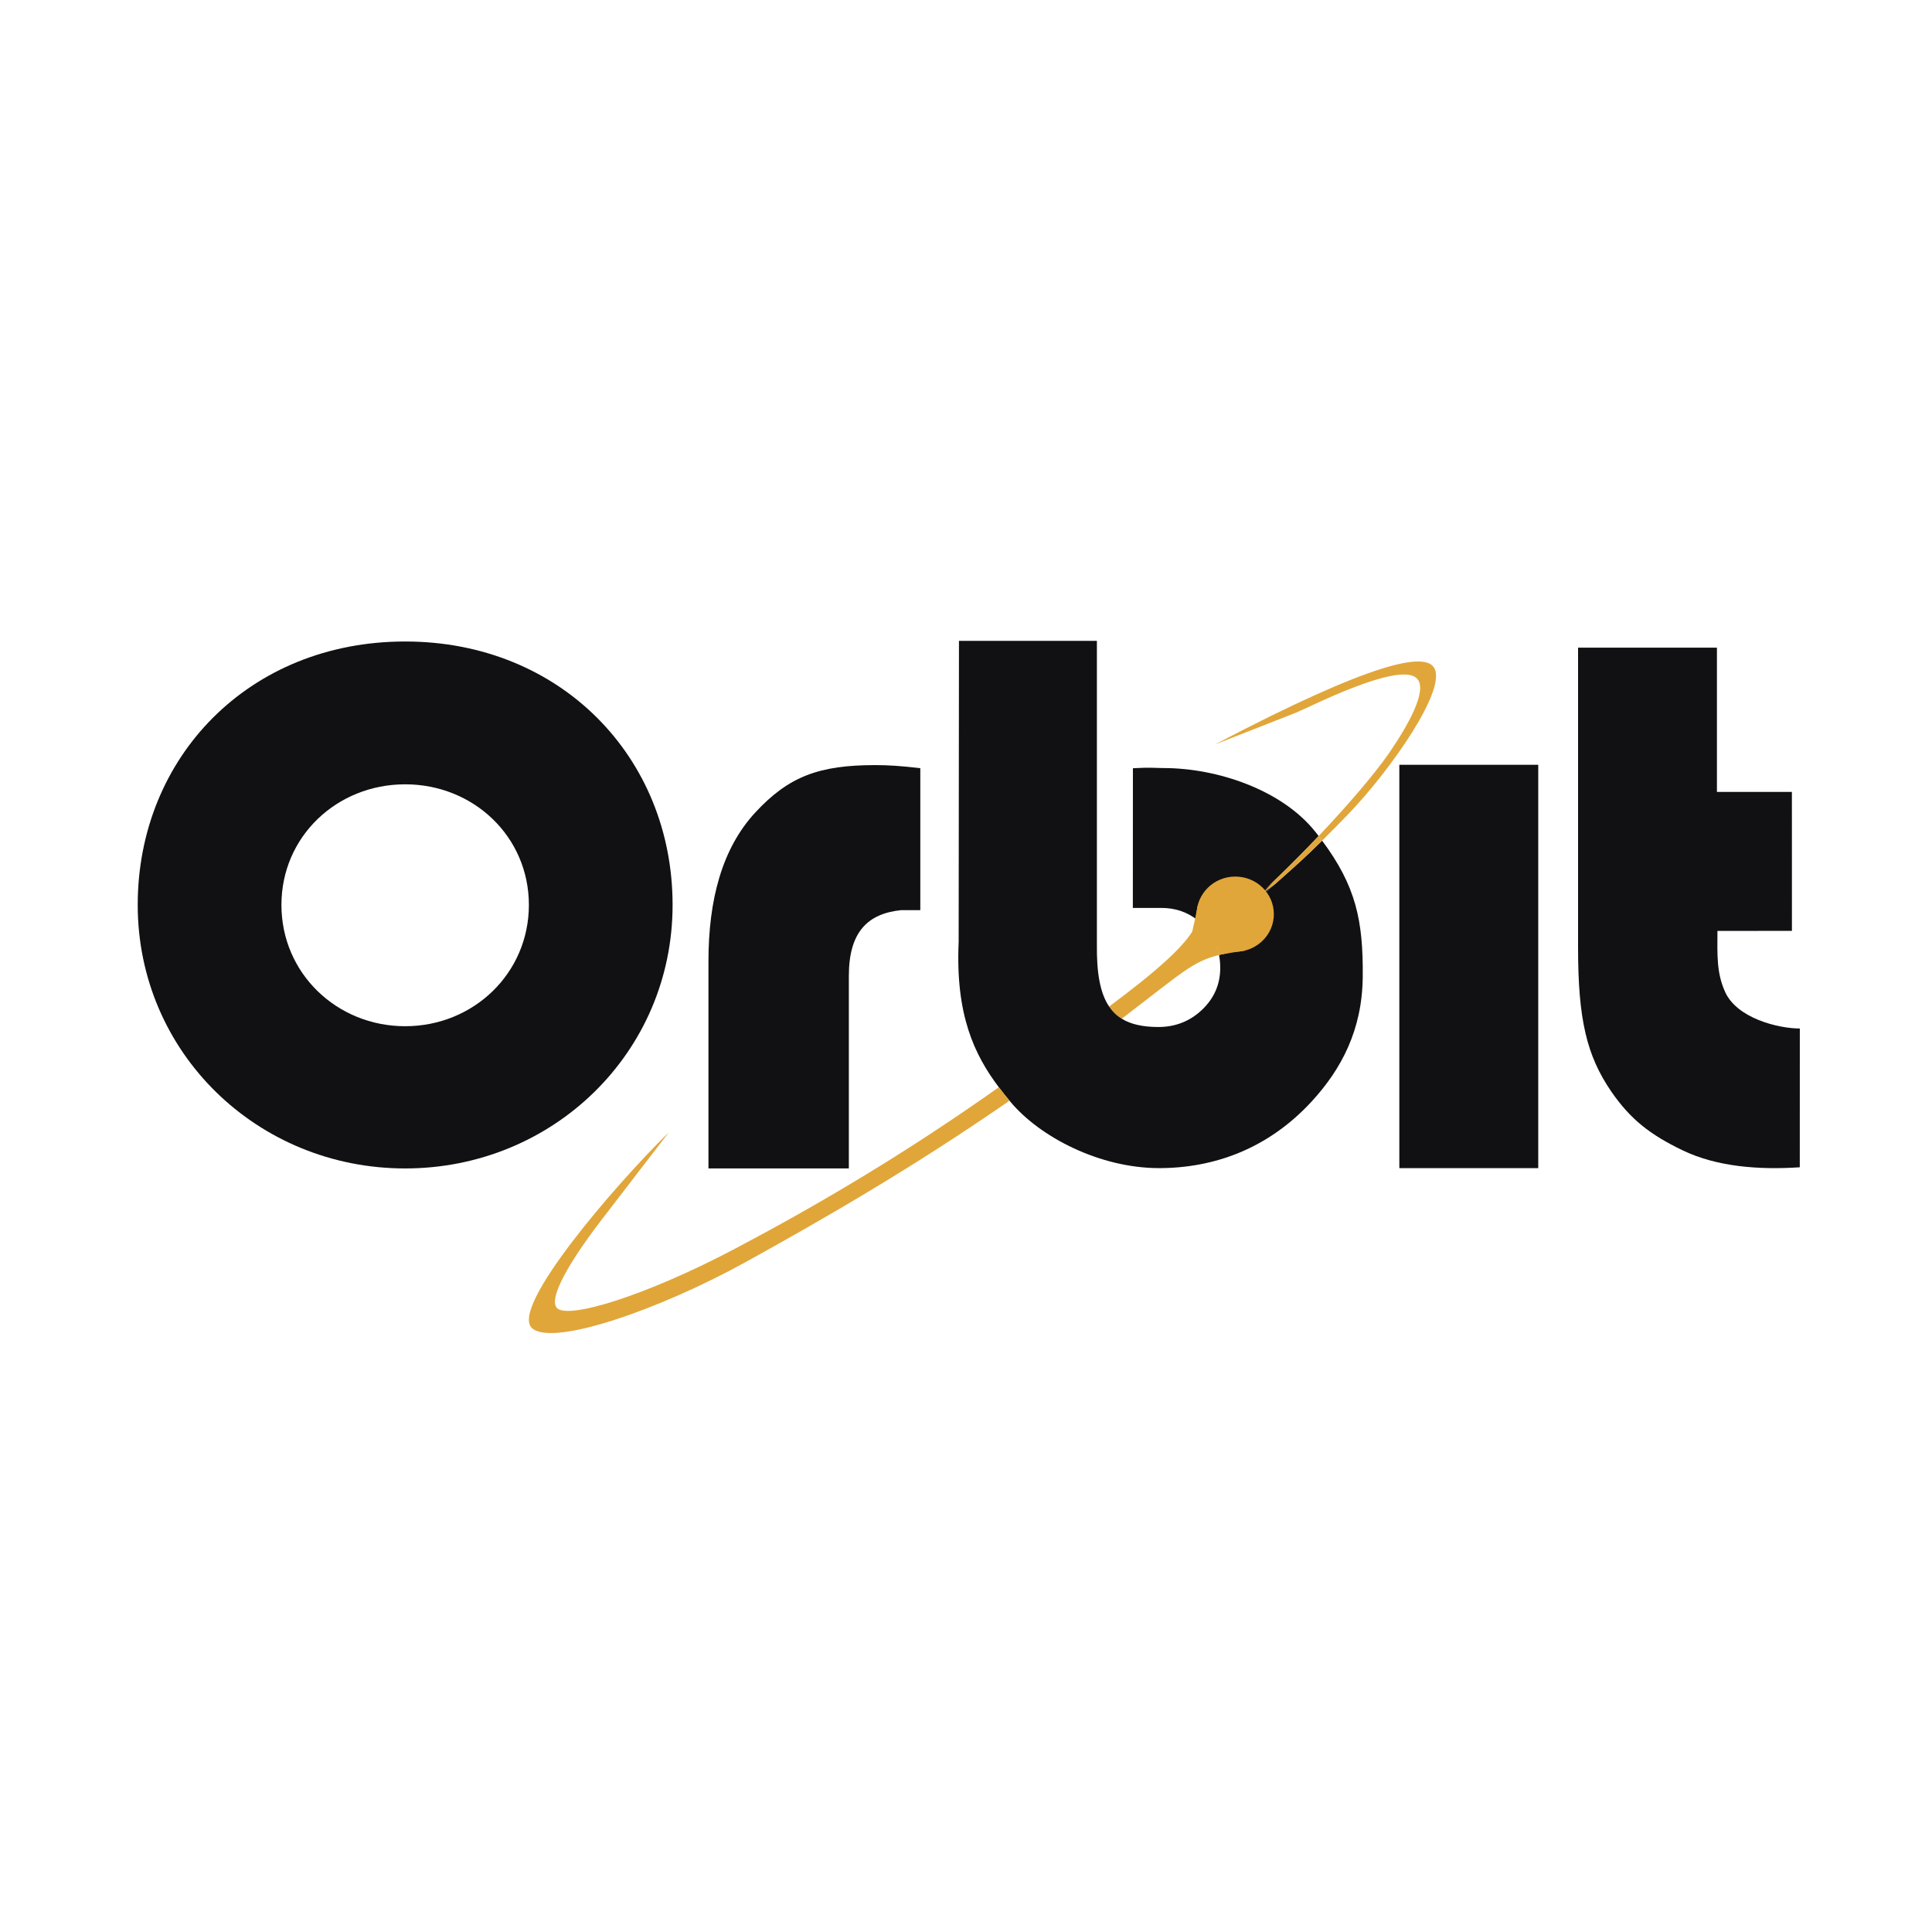
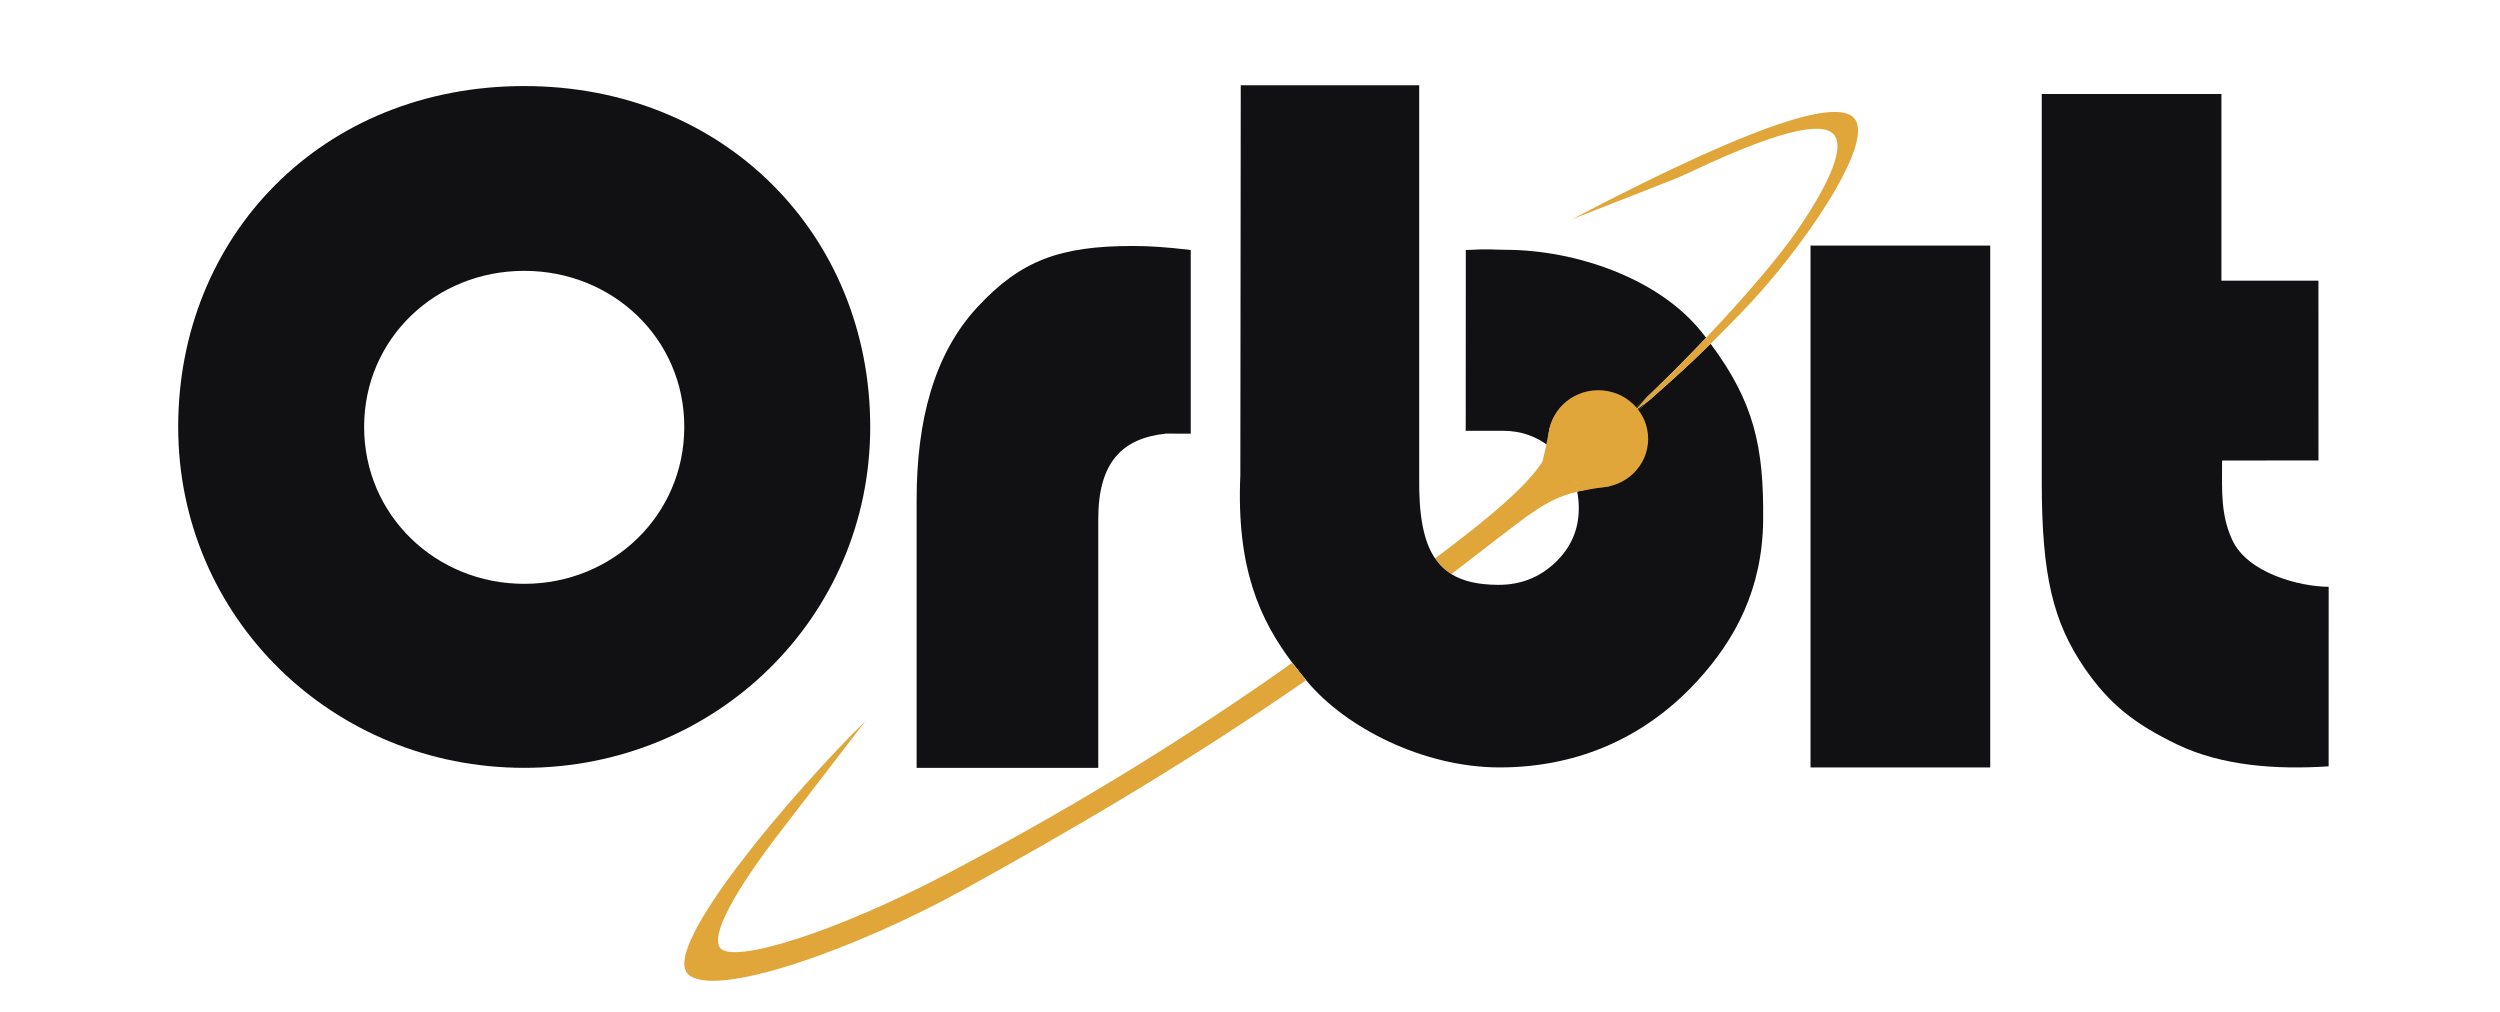
- <svg xmlns="http://www.w3.org/2000/svg" viewBox="0 0 1129 1129" width="1129" height="1129">
-   <g transform="translate(0, 336) scale(1)">
-     <defs>
-       <style>
-             .cls-1 { fill: #e1a639; }
-             .cls-2 { fill: #231f20; }
-             .cls-3 { fill: none; }
-             .cls-4 { fill: #111113; }
+ <svg xmlns="http://www.w3.org/2000/svg" id="Layer_1" data-name="Layer 1" viewBox="0 0 1129.14 456.65">
+   <defs>
+     <style>
+             .cls-1 {
+             fill: #e1a639;
+             }
+ 
+             .cls-1, .cls-2, .cls-3, .cls-4 {
+             stroke-width: 0px;
+             }
+ 
+             .cls-2 {
+             fill: #231f20;
+             }
+ 
+             .cls-3 {
+             fill: none;
+             }
+ 
+             .cls-4 {
+             fill: #111113;
+             }
        </style>
-     </defs>
-     <path class="cls-4" d="M537.8,112.92v82.94s-11.21-.01-11.21-.01c-19.54,2.05-30.55,12.74-30.55,38.48v112.47h-82.04s0-121.01,0-121.01c0-35.63,7.77-65.83,27.4-87.03,19.62-21.19,37.43-27.66,70.19-27.66,7.31,0,14.98.47,26.21,1.81Z" />
-     <path class="cls-4" d="M1003.32,42.46v84.31h43.81s.02,81.19.02,81.19l-43.53.05c-.07,14.17-.55,24.56,4.5,35.68,6.97,15.35,30.84,21.29,43.64,21.34l-.02,81.09c-4.83.16,2.32-.15,0,0-23.35,1.54-48.18-.11-68.52-9.93-18.92-9.13-30.35-17.97-41.66-34.35-14.3-20.92-19.39-41.94-19.39-84.15V42.46h81.17Z" />
-     <path class="cls-4" d="M898.9,110.92v235.7h-81.17V110.92h81.17Z" />
-     <path class="cls-4" d="M236.76,38.87c-91.24,0-156.28,67.62-156.28,153.93s69.97,154,156.28,154,156.28-67.69,156.28-154S327.54,38.87,236.76,38.87ZM236.76,263.69c-39.93,0-72.3-30.95-72.3-70.88s32.37-70.48,72.3-70.48,72.3,30.56,72.3,70.48-32.37,70.88-72.3,70.88Z" />
-     <path class="cls-3" d="M676.66,264.15c10.14.05,18.74-3.36,25.81-10.1,7.06-6.73,10.6-14.88,10.6-24.45,0-2.63-.24-5.15-.71-7.56-15.69,4.04-20.9,9.82-56.86,37.26,5.33,3.28,12.28,4.81,21.16,4.85Z" />
-     <path class="cls-4" d="M724.95,196.68c15.46-13.51,31.42-29.15,45.62-44.13-.6-.78-1.21-1.56-1.83-2.35-19.46-24.57-57.29-37.32-88.55-37.37-5.65,0-7.17-.52-18.15.1l-.04,81.65,16.66-.02c8.09,0,15.13,2.38,21.12,7.13.03-.14.07-.29.1-.43.42-2.11,23.38-3.11,25.06-4.58Z" />
-     <path class="cls-1" d="M655.51,259.3c35.95-27.44,41.17-33.22,56.86-37.26-1.3-6.64-4.38-12.44-9.26-17.38-1.07-1.08-2.18-2.06-3.32-2.97-2.94,12.48-26.22,31.53-51.65,50.5,1.99,2.94,4.43,5.3,7.37,7.11Z" />
-     <path class="cls-4" d="M772.6,155.24c-17.41,17.18-24.71,22.34-46.41,42.53-1.41,1.31-.1,21.38-2.11,21.76-4.63.89-8.41,1.66-11.72,2.51.47,2.41.71,4.93.71,7.56,0,9.57-3.53,17.72-10.6,24.45-7.07,6.73-15.67,10.15-25.81,10.1-8.87-.04-15.83-1.57-21.16-4.85-2.94-1.81-5.38-4.17-7.37-7.11-5.24-7.76-7.35-19.6-7.14-36.46V38.5h-80.6l-.18,176.01c-1.9,42.46,9.07,65.71,23.46,84.83,2.03,2.69,4.12,5.3,6.26,7.87.17.21.34.41.51.62,17.35,20.76,52.32,38.78,86.89,38.78,32.12,0,63.8-11.33,89.22-39,17.29-18.82,29.49-41.71,29.79-72.71.32-32.92-3.97-53.09-23.75-79.67Z" />
-     <path class="cls-1" d="M710.68,217.47c.65,1.48,1.19,3,1.58,4.57,4.26-.85,9.12-1.63,15.08-2.51.16-.02.31-.13.44-.3-1.35.11-2.72.19-4.16.19-4.83,0-9.14-.66-12.95-1.95Z" />
-     <path class="cls-1" d="M699.78,201.69c.03-.14.07-.29.1-.43.42-2.11,23.38-3.11,25.06-4.58,4.26-3.72,8.55-7.61,12.84-11.6-.11-.11-.21-.22-.33-.32-4.35-4.03-10.31-5.8-16.26-5.8s-11.7,1.37-16.05,5.4c-4.35,4.03-5.92,9.44-5.92,14.94,0,5.88,2.06,10.7,6.17,14.47,1.71,1.57,3.63,2.79,5.74,3.7-1.64-4.76-4.31-9.04-8.03-12.81-1.07-1.08-2.18-2.06-3.32-2.97Z" />
-     <path class="cls-1" d="M725.8,197.83c-1.35,1.24-.26,19.01-1.8,21.58,5.09-.54,9.38-2.36,12.86-5.49,4.21-3.79,6.31-8.64,6.31-14.55,0-4.89-1.09-9.4-4.42-13.18-3.77,3.33-7.99,7.1-12.94,11.64Z" />
-     <path class="cls-1" d="M738.84,186.19c-.33-.38-.68-.75-1.06-1.11-4.29,3.98-8.58,7.88-12.84,11.6-1.68,1.47-24.64,2.48-25.06,4.58-.03.14-.07.29-.1.43,1.14.91,2.25,1.89,3.32,2.97,3.72,3.77,6.39,8.05,8.03,12.81,2.96,1.29,6.31,1.95,10.06,1.95,1.12,0,2.18-.08,3.23-.19,1.51-2.56.44-20.23,1.76-21.46,4.85-4.51,8.97-8.26,12.65-11.57Z" />
-     <line class="cls-3" x1="580.97" y1="295.63" x2="580.97" y2="295.63" />
-     <line class="cls-3" x1="591.71" y1="309.29" x2="591.71" y2="309.29" />
-     <path class="cls-1" d="M763.23,77.82c46.5-22.02,61.23-22.03,65.25-16.8,5.32,6.93-5.16,26.24-16.96,43.35-7.73,11.2-22.92,29.17-40.96,48.19.7.9,1.37,1.8,2.04,2.69,4.34-4.28,9.29-9.29,15.26-15.48,24.43-25.31,58.77-73.97,49.91-86-5.92-8.03-34.21-3.82-127.86,45.29l47.23-18.51" />
-     <path class="cls-3" d="M352.95,375.01c-.77.99-1.52,1.97-2.26,2.94l2.26-2.94Z" />
-     <path class="cls-1" d="M583.68,299.34c-56.04,39.69-107.43,69.71-154.28,94.43-52.6,27.75-98.28,41.59-104.1,34.41-4.56-5.64,6.75-25.79,25.38-50.23l-.13.17.13-.17c.74-.97,1.5-1.96,2.26-2.94l37.92-49.33c-31.36,30.68-93.21,102.55-79.96,114.45,12.25,11,75.37-11.28,124.67-38.52,46.78-25.84,98.34-55.61,154.36-94.4-2.14-2.57-4.23-5.18-6.26-7.87Z" />
-     <line class="cls-3" x1="738.32" y1="185.61" x2="738.32" y2="185.61" />
-     <line class="cls-3" x1="744.14" y1="179.1" x2="744.14" y2="179.1" />
-     <line class="cls-3" x1="744.14" y1="179.1" x2="738.32" y2="185.61" />
-     <line class="cls-2" x1="744.14" y1="179.1" x2="738.32" y2="185.61" />
-     <path class="cls-4" d="M738.84,186.19c2.29-2.06,4.41-3.94,6.42-5.73l-6.96,5.16c.18.19.37.38.54.57Z" />
-     <path class="cls-1" d="M770.57,152.55c-10.29,10.85-21.5,22.04-32.78,32.53.18.18.34.36.52.55l6.96-5.16c9.24-8.2,16.24-14.27,27.34-25.23-.66-.89-1.34-1.78-2.04-2.69Z" />
-     <line class="cls-3" x1="737.8" y1="185.08" x2="737.8" y2="185.08" />
-     <line class="cls-3" x1="738.84" y1="186.19" x2="738.84" y2="186.19" />
-     <line class="cls-3" x1="738.04" y1="185.33" x2="738.04" y2="185.33" />
-     <path class="cls-4" d="M737.76,185.03c2.24-2.12,4.29-4.07,6.23-5.94l-5.71,6.52c-.17-.2-.34-.4-.52-.58Z" />
-     <ellipse class="cls-1" cx="721.86" cy="198.21" rx="22.54" ry="21.97" />
-     <path class="cls-1" d="M701.11,210.59c-1.44-.74-2.94-1.36-4.49-1.84,1.06-4.32,2.08-9.25,3.25-15.31.03-.17.14-.31.32-.44-.18,1.37-.33,2.78-.4,4.24-.24,4.94.21,9.38,1.31,13.35Z" />
-   </g>
+   </defs>
+   <path class="cls-4" d="M537.8,112.92v82.94s-11.21-.01-11.21-.01c-19.54,2.05-30.55,12.74-30.55,38.48v112.47h-82.04s0-121.01,0-121.01c0-35.63,7.77-65.83,27.4-87.03,19.62-21.19,37.43-27.66,70.19-27.66,7.31,0,14.98.47,26.21,1.81Z" />
+   <path class="cls-4" d="M1003.32,42.46v84.31h43.81s.02,81.19.02,81.19l-43.53.05c-.07,14.17-.55,24.56,4.5,35.68,6.97,15.35,30.84,21.29,43.64,21.34l-.02,81.09c-4.83.16,2.32-.15,0,0-23.35,1.54-48.18-.11-68.52-9.93-18.92-9.13-30.35-17.97-41.66-34.35-14.3-20.92-19.39-41.94-19.39-84.15V42.46h81.17Z" />
+   <path class="cls-4" d="M898.9,110.92v235.7h-81.17V110.92h81.17Z" />
+   <path class="cls-4" d="M236.76,38.87c-91.24,0-156.28,67.62-156.28,153.93s69.97,154,156.28,154,156.28-67.69,156.28-154S327.54,38.87,236.76,38.87ZM236.76,263.69c-39.93,0-72.3-30.95-72.3-70.88s32.37-70.48,72.3-70.48,72.3,30.56,72.3,70.48-32.37,70.88-72.3,70.88Z" />
+   <path class="cls-3" d="M676.66,264.15c10.14.05,18.74-3.36,25.81-10.1,7.06-6.73,10.6-14.88,10.6-24.45,0-2.63-.24-5.15-.71-7.56-15.69,4.04-20.9,9.82-56.86,37.26,5.33,3.28,12.28,4.81,21.16,4.85Z" />
+   <path class="cls-4" d="M724.95,196.68c15.46-13.51,31.42-29.15,45.62-44.13-.6-.78-1.21-1.56-1.83-2.35-19.46-24.57-57.29-37.32-88.55-37.37-5.65,0-7.17-.52-18.15.1l-.04,81.65,16.66-.02c8.09,0,15.13,2.38,21.12,7.13.03-.14.07-.29.1-.43.42-2.11,23.38-3.11,25.06-4.58Z" />
+   <path class="cls-1" d="M655.51,259.3c35.95-27.44,41.17-33.22,56.86-37.26-1.3-6.64-4.38-12.44-9.26-17.38-1.07-1.08-2.18-2.06-3.32-2.97-2.94,12.48-26.22,31.53-51.65,50.5,1.99,2.94,4.43,5.3,7.37,7.11Z" />
+   <path class="cls-4" d="M772.6,155.24c-17.41,17.18-24.71,22.34-46.41,42.53-1.41,1.31-.1,21.38-2.11,21.76-4.63.89-8.41,1.66-11.72,2.51.47,2.41.71,4.93.71,7.56,0,9.57-3.53,17.72-10.6,24.45-7.07,6.73-15.67,10.15-25.81,10.1-8.87-.04-15.83-1.57-21.16-4.85-2.94-1.81-5.38-4.17-7.37-7.11-5.24-7.76-7.35-19.6-7.14-36.46V38.5h-80.6l-.18,176.01c-1.9,42.46,9.07,65.71,23.46,84.83,2.03,2.69,4.12,5.3,6.26,7.87.17.21.34.41.51.62,17.35,20.76,52.32,38.78,86.89,38.78,32.12,0,63.8-11.33,89.22-39,17.29-18.82,29.49-41.71,29.79-72.71.32-32.92-3.97-53.09-23.75-79.67Z" />
+   <path class="cls-1" d="M710.68,217.47c.65,1.48,1.19,3,1.58,4.57,4.26-.85,9.12-1.63,15.08-2.51.16-.02.31-.13.44-.3-1.35.11-2.72.19-4.16.19-4.83,0-9.14-.66-12.95-1.95Z" />
+   <path class="cls-1" d="M699.78,201.69c.03-.14.07-.29.1-.43.42-2.11,23.38-3.11,25.06-4.58,4.26-3.72,8.55-7.61,12.84-11.6-.11-.11-.21-.22-.33-.32-4.35-4.03-10.31-5.8-16.26-5.8s-11.7,1.37-16.05,5.4c-4.35,4.03-5.92,9.44-5.92,14.94,0,5.88,2.06,10.7,6.17,14.47,1.71,1.57,3.63,2.79,5.74,3.7-1.64-4.76-4.31-9.04-8.03-12.81-1.07-1.08-2.18-2.06-3.32-2.97Z" />
+   <path class="cls-1" d="M725.8,197.83c-1.35,1.24-.26,19.01-1.8,21.58,5.09-.54,9.38-2.36,12.86-5.49,4.21-3.79,6.31-8.64,6.31-14.55,0-4.89-1.09-9.4-4.42-13.18-3.77,3.33-7.99,7.1-12.94,11.64Z" />
+   <path class="cls-1" d="M738.84,186.19c-.33-.38-.68-.75-1.06-1.11-4.29,3.98-8.58,7.88-12.84,11.6-1.68,1.47-24.64,2.48-25.06,4.58-.03.14-.07.29-.1.43,1.14.91,2.25,1.89,3.32,2.97,3.72,3.77,6.39,8.05,8.03,12.81,2.96,1.29,6.31,1.95,10.06,1.95,1.12,0,2.18-.08,3.23-.19,1.51-2.56.44-20.23,1.76-21.46,4.85-4.51,8.97-8.26,12.65-11.57Z" />
+   <line class="cls-3" x1="580.97" y1="295.63" x2="580.97" y2="295.63" />
+   <line class="cls-3" x1="591.71" y1="309.29" x2="591.71" y2="309.29" />
+   <path class="cls-1" d="M763.23,77.82c46.5-22.02,61.23-22.03,65.25-16.8,5.32,6.93-5.16,26.24-16.96,43.35-7.73,11.2-22.92,29.17-40.96,48.19.7.9,1.37,1.8,2.04,2.69,4.34-4.28,9.29-9.29,15.26-15.48,24.43-25.31,58.77-73.97,49.91-86-5.92-8.03-34.21-3.82-127.86,45.29l47.23-18.51" />
+   <path class="cls-3" d="M352.95,375.01c-.77.99-1.52,1.97-2.26,2.94l2.26-2.94Z" />
+   <path class="cls-1" d="M583.68,299.34c-56.04,39.69-107.43,69.71-154.28,94.43-52.6,27.75-98.28,41.59-104.1,34.41-4.56-5.64,6.75-25.79,25.38-50.23l-.13.17.13-.17c.74-.97,1.5-1.96,2.26-2.94l37.92-49.33c-31.36,30.68-93.21,102.55-79.96,114.45,12.25,11,75.37-11.28,124.67-38.52,46.78-25.84,98.34-55.61,154.36-94.4-2.14-2.57-4.23-5.18-6.26-7.87Z" />
+   <line class="cls-3" x1="738.32" y1="185.61" x2="738.32" y2="185.61" />
+   <line class="cls-3" x1="744.14" y1="179.1" x2="744.14" y2="179.1" />
+   <line class="cls-3" x1="744.14" y1="179.1" x2="738.32" y2="185.61" />
+   <line class="cls-2" x1="744.14" y1="179.1" x2="738.32" y2="185.61" />
+   <path class="cls-4" d="M738.84,186.19c2.29-2.06,4.41-3.94,6.42-5.73l-6.96,5.16c.18.19.37.38.54.57Z" />
+   <path class="cls-1" d="M770.57,152.55c-10.29,10.85-21.5,22.04-32.78,32.53.18.18.34.36.52.55l6.96-5.16c9.24-8.2,16.24-14.27,27.34-25.23-.66-.89-1.34-1.78-2.04-2.69Z" />
+   <line class="cls-3" x1="737.8" y1="185.08" x2="737.8" y2="185.08" />
+   <line class="cls-3" x1="738.84" y1="186.19" x2="738.84" y2="186.19" />
+   <line class="cls-3" x1="738.04" y1="185.33" x2="738.04" y2="185.33" />
+   <path class="cls-4" d="M737.76,185.03c2.24-2.12,4.29-4.07,6.23-5.94l-5.71,6.52c-.17-.2-.34-.4-.52-.58Z" />
+   <ellipse class="cls-1" cx="721.86" cy="198.21" rx="22.54" ry="21.97" />
+   <path class="cls-1" d="M701.11,210.59c-1.44-.74-2.94-1.36-4.49-1.84,1.06-4.32,2.08-9.25,3.25-15.31.03-.17.14-.31.32-.44-.18,1.37-.33,2.78-.4,4.24-.24,4.94.21,9.38,1.31,13.35Z" />
</svg>
